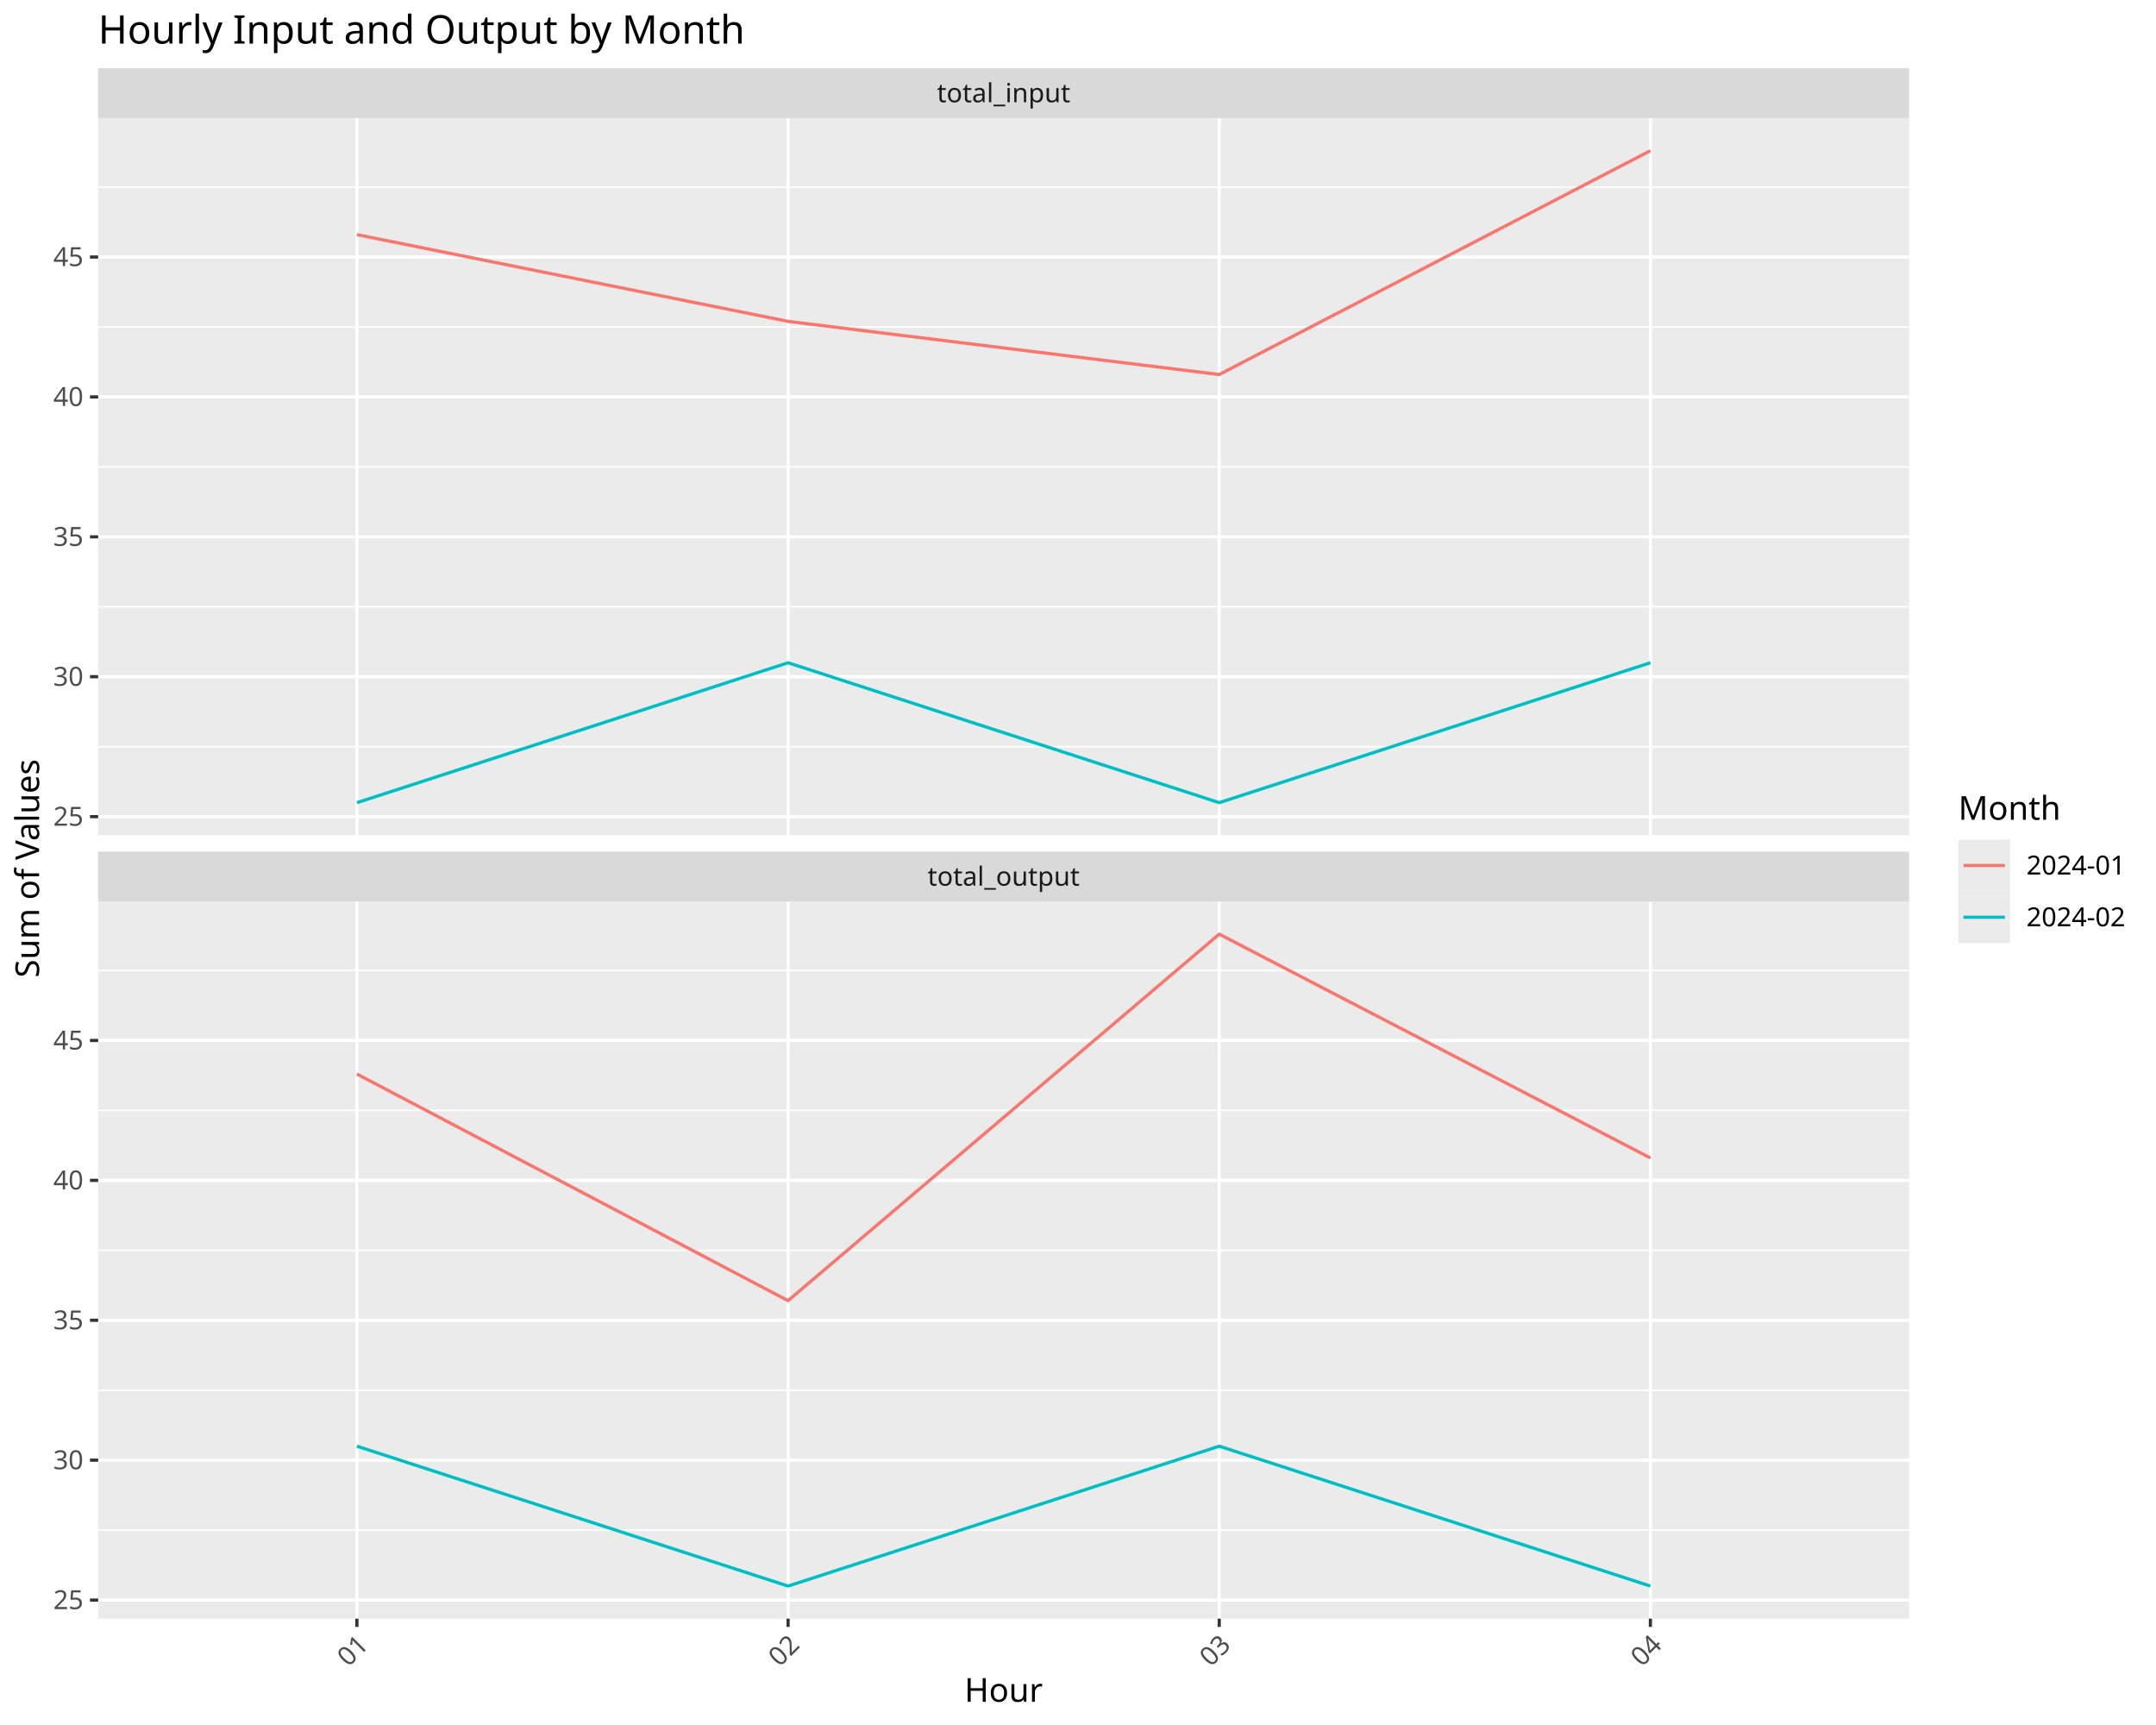
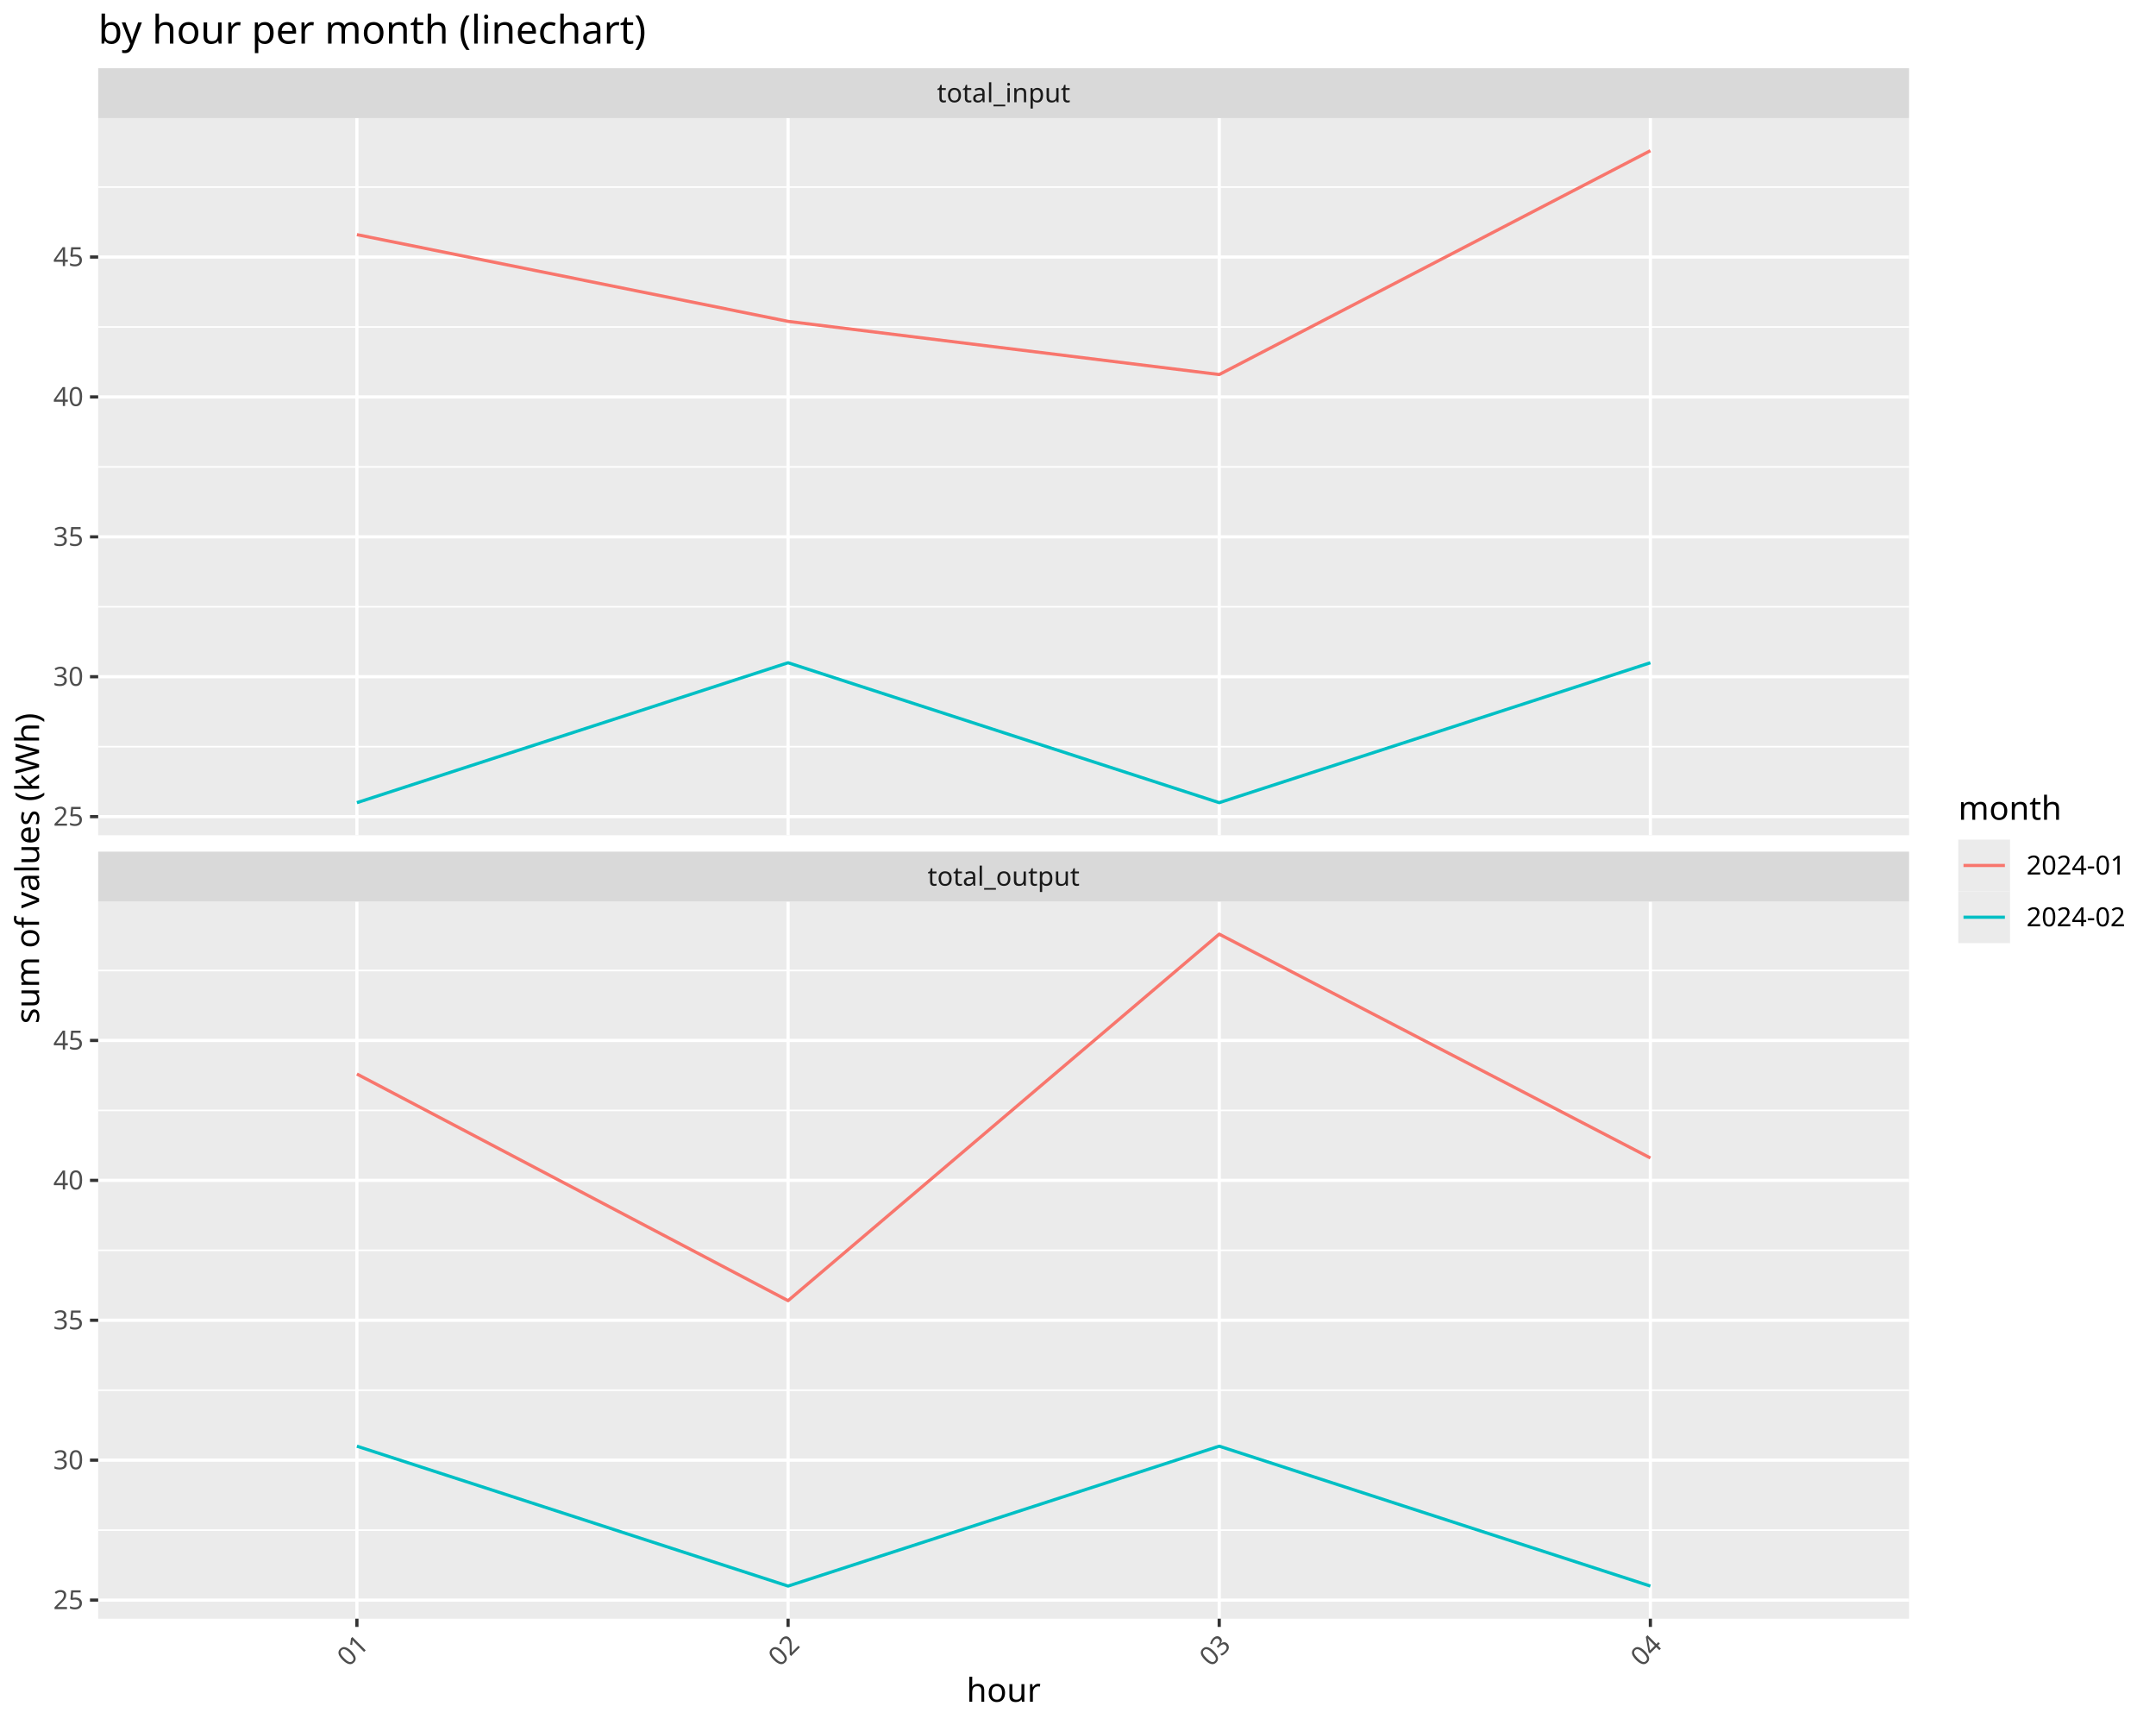
<svg xmlns="http://www.w3.org/2000/svg" class="svglite" data-engine-version="2.0" width="720.00pt" height="576.00pt" viewBox="0 0 720.00 576.00">
  <defs>
    <style type="text/css">
    .svglite line, .svglite polyline, .svglite polygon, .svglite path, .svglite rect, .svglite circle {
      fill: none;
      stroke: #000000;
      stroke-linecap: round;
      stroke-linejoin: round;
      stroke-miterlimit: 10.00;
    }
  </style>
  </defs>
  <rect width="100%" height="100%" style="stroke: none; fill: #FFFFFF;" />
  <defs>
    <clipPath id="cpMC4wMHw3MjAuMDB8MC4wMHw1NzYuMDA=">
      <rect x="0.00" y="0.00" width="720.00" height="576.00" />
    </clipPath>
  </defs>
  <g clip-path="url(#cpMC4wMHw3MjAuMDB8MC4wMHw1NzYuMDA=)">
    <rect x="0.00" y="0.00" width="720.00" height="576.00" style="stroke-width: 1.07; stroke: #FFFFFF; fill: #FFFFFF;" />
  </g>
  <defs>
    <clipPath id="cpMzIuNzl8NjM3LjU1fDM5LjQzfDI3OC45MA==">
      <rect x="32.79" y="39.43" width="604.75" height="239.47" />
    </clipPath>
  </defs>
  <g clip-path="url(#cpMzIuNzl8NjM3LjU1fDM5LjQzfDI3OC45MA==)">
    <rect x="32.79" y="39.43" width="604.75" height="239.47" style="stroke-width: 1.07; stroke: none; fill: #EBEBEB;" />
    <polyline points="32.79,249.33 637.55,249.33 " style="stroke-width: 0.53; stroke: #FFFFFF; stroke-linecap: butt;" />
    <polyline points="32.79,202.61 637.55,202.61 " style="stroke-width: 0.53; stroke: #FFFFFF; stroke-linecap: butt;" />
    <polyline points="32.79,155.90 637.55,155.90 " style="stroke-width: 0.53; stroke: #FFFFFF; stroke-linecap: butt;" />
    <polyline points="32.79,109.18 637.55,109.18 " style="stroke-width: 0.53; stroke: #FFFFFF; stroke-linecap: butt;" />
    <polyline points="32.79,62.46 637.55,62.46 " style="stroke-width: 0.53; stroke: #FFFFFF; stroke-linecap: butt;" />
    <polyline points="32.79,272.69 637.55,272.69 " style="stroke-width: 1.07; stroke: #FFFFFF; stroke-linecap: butt;" />
    <polyline points="32.79,225.97 637.55,225.97 " style="stroke-width: 1.07; stroke: #FFFFFF; stroke-linecap: butt;" />
    <polyline points="32.79,179.26 637.55,179.26 " style="stroke-width: 1.07; stroke: #FFFFFF; stroke-linecap: butt;" />
    <polyline points="32.79,132.54 637.55,132.54 " style="stroke-width: 1.07; stroke: #FFFFFF; stroke-linecap: butt;" />
    <polyline points="32.79,85.82 637.55,85.82 " style="stroke-width: 1.07; stroke: #FFFFFF; stroke-linecap: butt;" />
    <polyline points="119.19,278.90 119.19,39.43 " style="stroke-width: 1.07; stroke: #FFFFFF; stroke-linecap: butt;" />
    <polyline points="263.18,278.90 263.18,39.43 " style="stroke-width: 1.07; stroke: #FFFFFF; stroke-linecap: butt;" />
    <polyline points="407.16,278.90 407.16,39.43 " style="stroke-width: 1.07; stroke: #FFFFFF; stroke-linecap: butt;" />
    <polyline points="551.15,278.90 551.15,39.43 " style="stroke-width: 1.07; stroke: #FFFFFF; stroke-linecap: butt;" />
    <polyline points="119.19,78.35 263.18,107.31 407.16,125.06 551.15,50.32 " style="stroke-width: 1.07; stroke: #F8766D; stroke-linecap: butt;" />
    <polyline points="119.19,268.02 263.18,221.30 407.16,268.02 551.15,221.30 " style="stroke-width: 1.07; stroke: #00BFC4; stroke-linecap: butt;" />
  </g>
  <g clip-path="url(#cpMC4wMHw3MjAuMDB8MC4wMHw1NzYuMDA=)">
</g>
  <defs>
    <clipPath id="cpMzIuNzl8NjM3LjU1fDMwMS4wM3w1NDAuNTA=">
      <rect x="32.79" y="301.03" width="604.75" height="239.47" />
    </clipPath>
  </defs>
  <g clip-path="url(#cpMzIuNzl8NjM3LjU1fDMwMS4wM3w1NDAuNTA=)">
    <rect x="32.79" y="301.03" width="604.75" height="239.47" style="stroke-width: 1.07; stroke: none; fill: #EBEBEB;" />
    <polyline points="32.79,510.93 637.55,510.93 " style="stroke-width: 0.53; stroke: #FFFFFF; stroke-linecap: butt;" />
    <polyline points="32.79,464.21 637.55,464.21 " style="stroke-width: 0.53; stroke: #FFFFFF; stroke-linecap: butt;" />
    <polyline points="32.79,417.50 637.55,417.50 " style="stroke-width: 0.53; stroke: #FFFFFF; stroke-linecap: butt;" />
    <polyline points="32.79,370.78 637.55,370.78 " style="stroke-width: 0.53; stroke: #FFFFFF; stroke-linecap: butt;" />
    <polyline points="32.79,324.06 637.55,324.06 " style="stroke-width: 0.53; stroke: #FFFFFF; stroke-linecap: butt;" />
    <polyline points="32.79,534.29 637.55,534.29 " style="stroke-width: 1.07; stroke: #FFFFFF; stroke-linecap: butt;" />
    <polyline points="32.79,487.57 637.55,487.57 " style="stroke-width: 1.07; stroke: #FFFFFF; stroke-linecap: butt;" />
    <polyline points="32.79,440.85 637.55,440.85 " style="stroke-width: 1.07; stroke: #FFFFFF; stroke-linecap: butt;" />
    <polyline points="32.79,394.14 637.55,394.14 " style="stroke-width: 1.07; stroke: #FFFFFF; stroke-linecap: butt;" />
    <polyline points="32.79,347.42 637.55,347.42 " style="stroke-width: 1.07; stroke: #FFFFFF; stroke-linecap: butt;" />
    <polyline points="119.19,540.50 119.19,301.03 " style="stroke-width: 1.07; stroke: #FFFFFF; stroke-linecap: butt;" />
    <polyline points="263.18,540.50 263.18,301.03 " style="stroke-width: 1.07; stroke: #FFFFFF; stroke-linecap: butt;" />
    <polyline points="407.16,540.50 407.16,301.03 " style="stroke-width: 1.07; stroke: #FFFFFF; stroke-linecap: butt;" />
    <polyline points="551.15,540.50 551.15,301.03 " style="stroke-width: 1.07; stroke: #FFFFFF; stroke-linecap: butt;" />
    <polyline points="119.19,358.63 263.18,434.31 407.16,311.92 551.15,386.66 " style="stroke-width: 1.07; stroke: #F8766D; stroke-linecap: butt;" />
    <polyline points="119.19,482.90 263.18,529.61 407.16,482.90 551.15,529.61 " style="stroke-width: 1.07; stroke: #00BFC4; stroke-linecap: butt;" />
  </g>
  <g clip-path="url(#cpMC4wMHw3MjAuMDB8MC4wMHw1NzYuMDA=)">
</g>
  <defs>
    <clipPath id="cpMzIuNzl8NjM3LjU1fDI4NC4zOHwzMDEuMDM=">
      <rect x="32.79" y="284.38" width="604.75" height="16.65" />
    </clipPath>
  </defs>
  <g clip-path="url(#cpMzIuNzl8NjM3LjU1fDI4NC4zOHwzMDEuMDM=)">
    <rect x="32.79" y="284.38" width="604.75" height="16.65" style="stroke-width: 1.07; stroke: none; fill: #D9D9D9;" />
    <text x="335.17" y="295.73" text-anchor="middle" style="font-size: 8.80px; fill: #1A1A1A; font-family: sans;" textLength="45.99px" lengthAdjust="spacingAndGlyphs">total_output</text>
  </g>
  <g clip-path="url(#cpMC4wMHw3MjAuMDB8MC4wMHw1NzYuMDA=)">
</g>
  <defs>
    <clipPath id="cpMzIuNzl8NjM3LjU1fDIyLjc4fDM5LjQz">
      <rect x="32.79" y="22.78" width="604.75" height="16.65" />
    </clipPath>
  </defs>
  <g clip-path="url(#cpMzIuNzl8NjM3LjU1fDIyLjc4fDM5LjQz)">
    <rect x="32.79" y="22.78" width="604.75" height="16.65" style="stroke-width: 1.07; stroke: none; fill: #D9D9D9;" />
    <text x="335.17" y="34.14" text-anchor="middle" style="font-size: 8.80px; fill: #1A1A1A; font-family: sans;" textLength="40.61px" lengthAdjust="spacingAndGlyphs">total_input</text>
  </g>
  <g clip-path="url(#cpMC4wMHw3MjAuMDB8MC4wMHw1NzYuMDA=)">
    <polyline points="119.19,543.24 119.19,540.50 " style="stroke-width: 1.07; stroke: #333333; stroke-linecap: butt;" />
    <polyline points="263.18,543.24 263.18,540.50 " style="stroke-width: 1.07; stroke: #333333; stroke-linecap: butt;" />
    <polyline points="407.16,543.24 407.16,540.50 " style="stroke-width: 1.07; stroke: #333333; stroke-linecap: butt;" />
    <polyline points="551.15,543.24 551.15,540.50 " style="stroke-width: 1.07; stroke: #333333; stroke-linecap: butt;" />
    <text transform="translate(123.47,549.71) rotate(-45)" text-anchor="end" style="font-size: 8.80px; fill: #4D4D4D; font-family: sans;" textLength="9.79px" lengthAdjust="spacingAndGlyphs">01</text>
    <text transform="translate(267.46,549.71) rotate(-45)" text-anchor="end" style="font-size: 8.80px; fill: #4D4D4D; font-family: sans;" textLength="9.79px" lengthAdjust="spacingAndGlyphs">02</text>
    <text transform="translate(411.45,549.71) rotate(-45)" text-anchor="end" style="font-size: 8.80px; fill: #4D4D4D; font-family: sans;" textLength="9.79px" lengthAdjust="spacingAndGlyphs">03</text>
    <text transform="translate(555.43,549.71) rotate(-45)" text-anchor="end" style="font-size: 8.80px; fill: #4D4D4D; font-family: sans;" textLength="9.79px" lengthAdjust="spacingAndGlyphs">04</text>
    <text x="27.86" y="275.72" text-anchor="end" style="font-size: 8.80px; fill: #4D4D4D; font-family: sans;" textLength="9.79px" lengthAdjust="spacingAndGlyphs">25</text>
    <text x="27.86" y="229.00" text-anchor="end" style="font-size: 8.80px; fill: #4D4D4D; font-family: sans;" textLength="9.79px" lengthAdjust="spacingAndGlyphs">30</text>
    <text x="27.86" y="182.28" text-anchor="end" style="font-size: 8.80px; fill: #4D4D4D; font-family: sans;" textLength="9.79px" lengthAdjust="spacingAndGlyphs">35</text>
    <text x="27.86" y="135.57" text-anchor="end" style="font-size: 8.80px; fill: #4D4D4D; font-family: sans;" textLength="9.79px" lengthAdjust="spacingAndGlyphs">40</text>
    <text x="27.86" y="88.85" text-anchor="end" style="font-size: 8.80px; fill: #4D4D4D; font-family: sans;" textLength="9.79px" lengthAdjust="spacingAndGlyphs">45</text>
    <polyline points="30.05,272.69 32.79,272.69 " style="stroke-width: 1.07; stroke: #333333; stroke-linecap: butt;" />
    <polyline points="30.05,225.97 32.79,225.97 " style="stroke-width: 1.07; stroke: #333333; stroke-linecap: butt;" />
    <polyline points="30.05,179.26 32.79,179.26 " style="stroke-width: 1.07; stroke: #333333; stroke-linecap: butt;" />
    <polyline points="30.05,132.54 32.79,132.54 " style="stroke-width: 1.07; stroke: #333333; stroke-linecap: butt;" />
    <polyline points="30.05,85.82 32.79,85.82 " style="stroke-width: 1.07; stroke: #333333; stroke-linecap: butt;" />
    <text x="27.86" y="537.31" text-anchor="end" style="font-size: 8.80px; fill: #4D4D4D; font-family: sans;" textLength="9.79px" lengthAdjust="spacingAndGlyphs">25</text>
    <text x="27.86" y="490.60" text-anchor="end" style="font-size: 8.80px; fill: #4D4D4D; font-family: sans;" textLength="9.79px" lengthAdjust="spacingAndGlyphs">30</text>
    <text x="27.86" y="443.88" text-anchor="end" style="font-size: 8.80px; fill: #4D4D4D; font-family: sans;" textLength="9.79px" lengthAdjust="spacingAndGlyphs">35</text>
    <text x="27.86" y="397.17" text-anchor="end" style="font-size: 8.80px; fill: #4D4D4D; font-family: sans;" textLength="9.79px" lengthAdjust="spacingAndGlyphs">40</text>
    <text x="27.86" y="350.45" text-anchor="end" style="font-size: 8.80px; fill: #4D4D4D; font-family: sans;" textLength="9.79px" lengthAdjust="spacingAndGlyphs">45</text>
    <polyline points="30.05,534.29 32.79,534.29 " style="stroke-width: 1.07; stroke: #333333; stroke-linecap: butt;" />
    <polyline points="30.05,487.57 32.79,487.57 " style="stroke-width: 1.07; stroke: #333333; stroke-linecap: butt;" />
    <polyline points="30.05,440.85 32.79,440.85 " style="stroke-width: 1.07; stroke: #333333; stroke-linecap: butt;" />
    <polyline points="30.05,394.14 32.79,394.14 " style="stroke-width: 1.07; stroke: #333333; stroke-linecap: butt;" />
    <polyline points="30.05,347.42 32.79,347.42 " style="stroke-width: 1.07; stroke: #333333; stroke-linecap: butt;" />
-     <text x="335.17" y="568.24" text-anchor="middle" style="font-size: 11.00px; font-family: sans;" textLength="23.85px" lengthAdjust="spacingAndGlyphs">Hour</text>
-     <text transform="translate(13.05,289.97) rotate(-90)" text-anchor="middle" style="font-size: 11.00px; font-family: sans;" textLength="71.55px" lengthAdjust="spacingAndGlyphs">Sum of Values</text>
+     <text x="335.17" y="568.24" text-anchor="middle" style="font-size: 11.00px; font-family: sans;" textLength="22.02px" lengthAdjust="spacingAndGlyphs">hour</text>
+     <text transform="translate(13.05,289.97) rotate(-90)" text-anchor="middle" style="font-size: 11.00px; font-family: sans;" textLength="100.27px" lengthAdjust="spacingAndGlyphs">sum of values (kWh)</text>
    <rect x="648.50" y="259.54" width="66.02" height="60.85" style="stroke-width: 1.07; stroke: none; fill: #FFFFFF;" />
-     <text x="653.98" y="273.73" style="font-size: 11.00px; font-family: sans;" textLength="30.58px" lengthAdjust="spacingAndGlyphs">Month</text>
+     <text x="653.98" y="273.73" style="font-size: 11.00px; font-family: sans;" textLength="30.58px" lengthAdjust="spacingAndGlyphs">month</text>
    <rect x="653.98" y="280.35" width="17.28" height="17.28" style="stroke-width: 1.07; stroke: none; fill: #EBEBEB;" />
    <line x1="655.71" y1="288.99" x2="669.54" y2="288.99" style="stroke-width: 1.07; stroke: #F8766D; stroke-linecap: butt;" />
    <rect x="653.98" y="297.63" width="17.28" height="17.28" style="stroke-width: 1.07; stroke: none; fill: #EBEBEB;" />
    <line x1="655.71" y1="306.27" x2="669.54" y2="306.27" style="stroke-width: 1.07; stroke: #00BFC4; stroke-linecap: butt;" />
    <text x="676.74" y="292.02" style="font-size: 8.80px; font-family: sans;" textLength="32.30px" lengthAdjust="spacingAndGlyphs">2024-01</text>
    <text x="676.74" y="309.30" style="font-size: 8.80px; font-family: sans;" textLength="32.30px" lengthAdjust="spacingAndGlyphs">2024-02</text>
-     <text x="32.79" y="14.56" style="font-size: 13.20px; font-family: sans;" textLength="198.14px" lengthAdjust="spacingAndGlyphs">Hourly Input and Output by Month</text>
+     <text x="32.79" y="14.56" style="font-size: 13.20px; font-family: sans;" textLength="169.50px" lengthAdjust="spacingAndGlyphs">by hour per month (linechart)</text>
  </g>
</svg>
